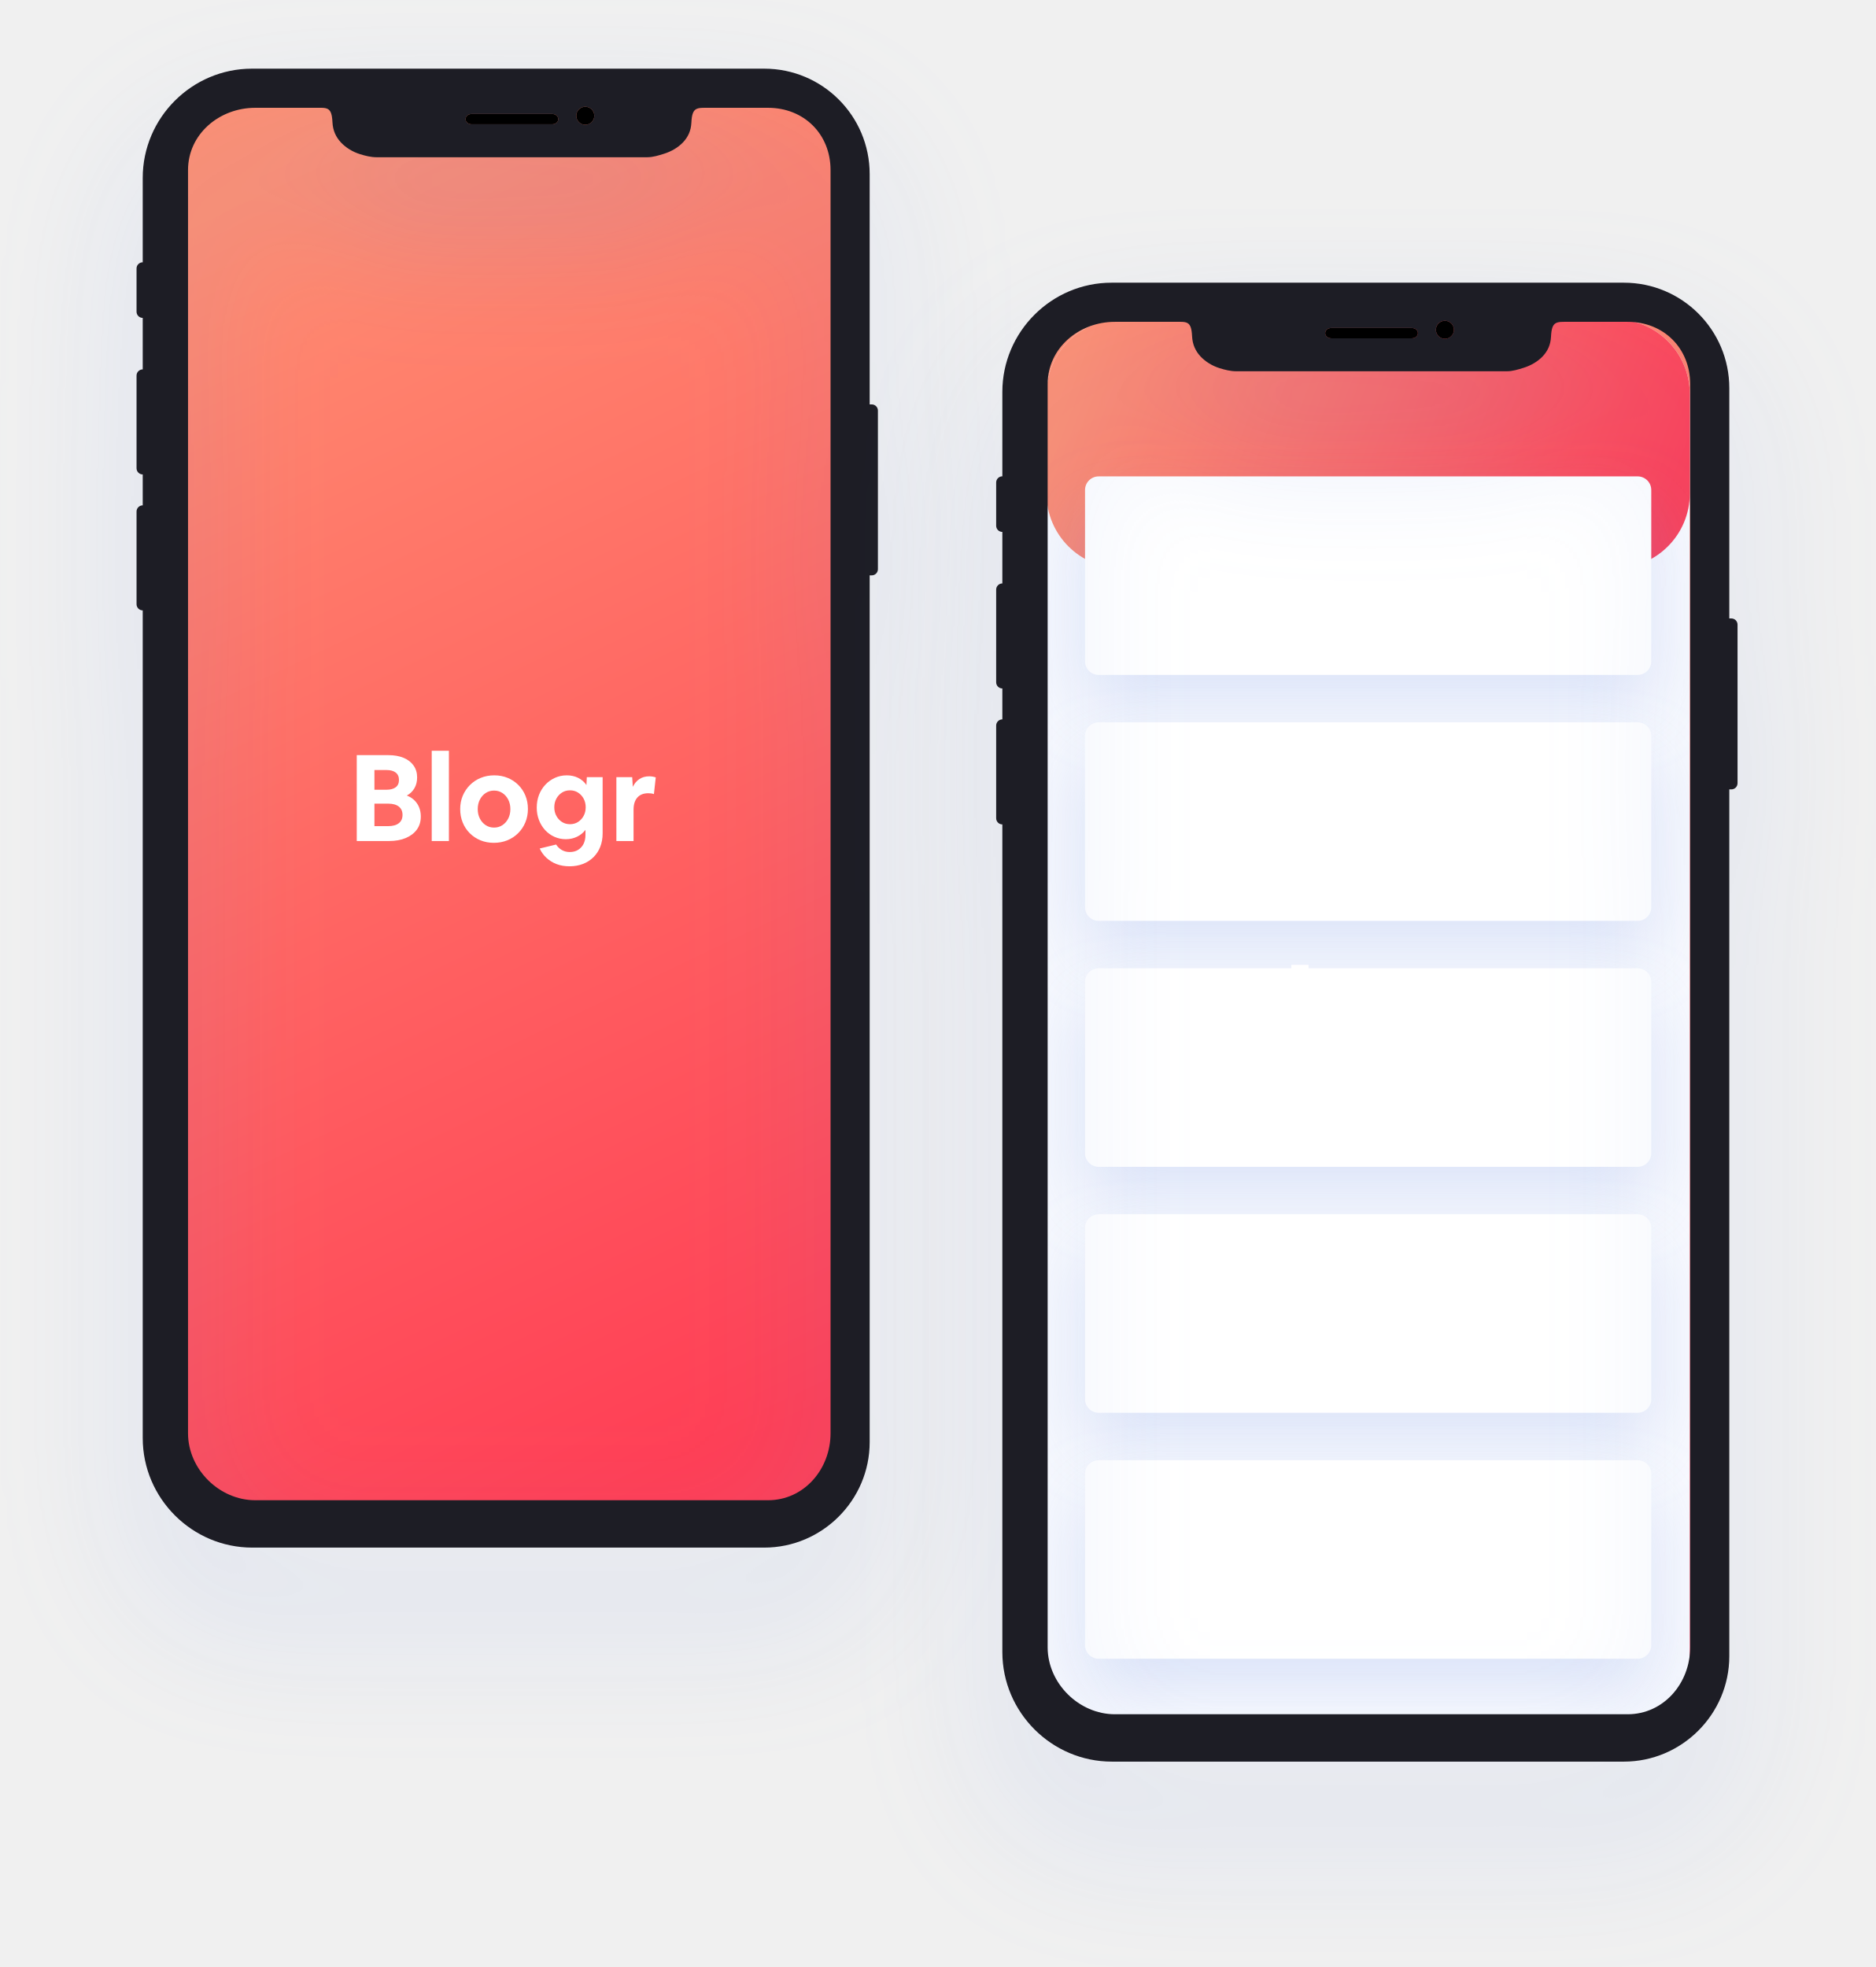
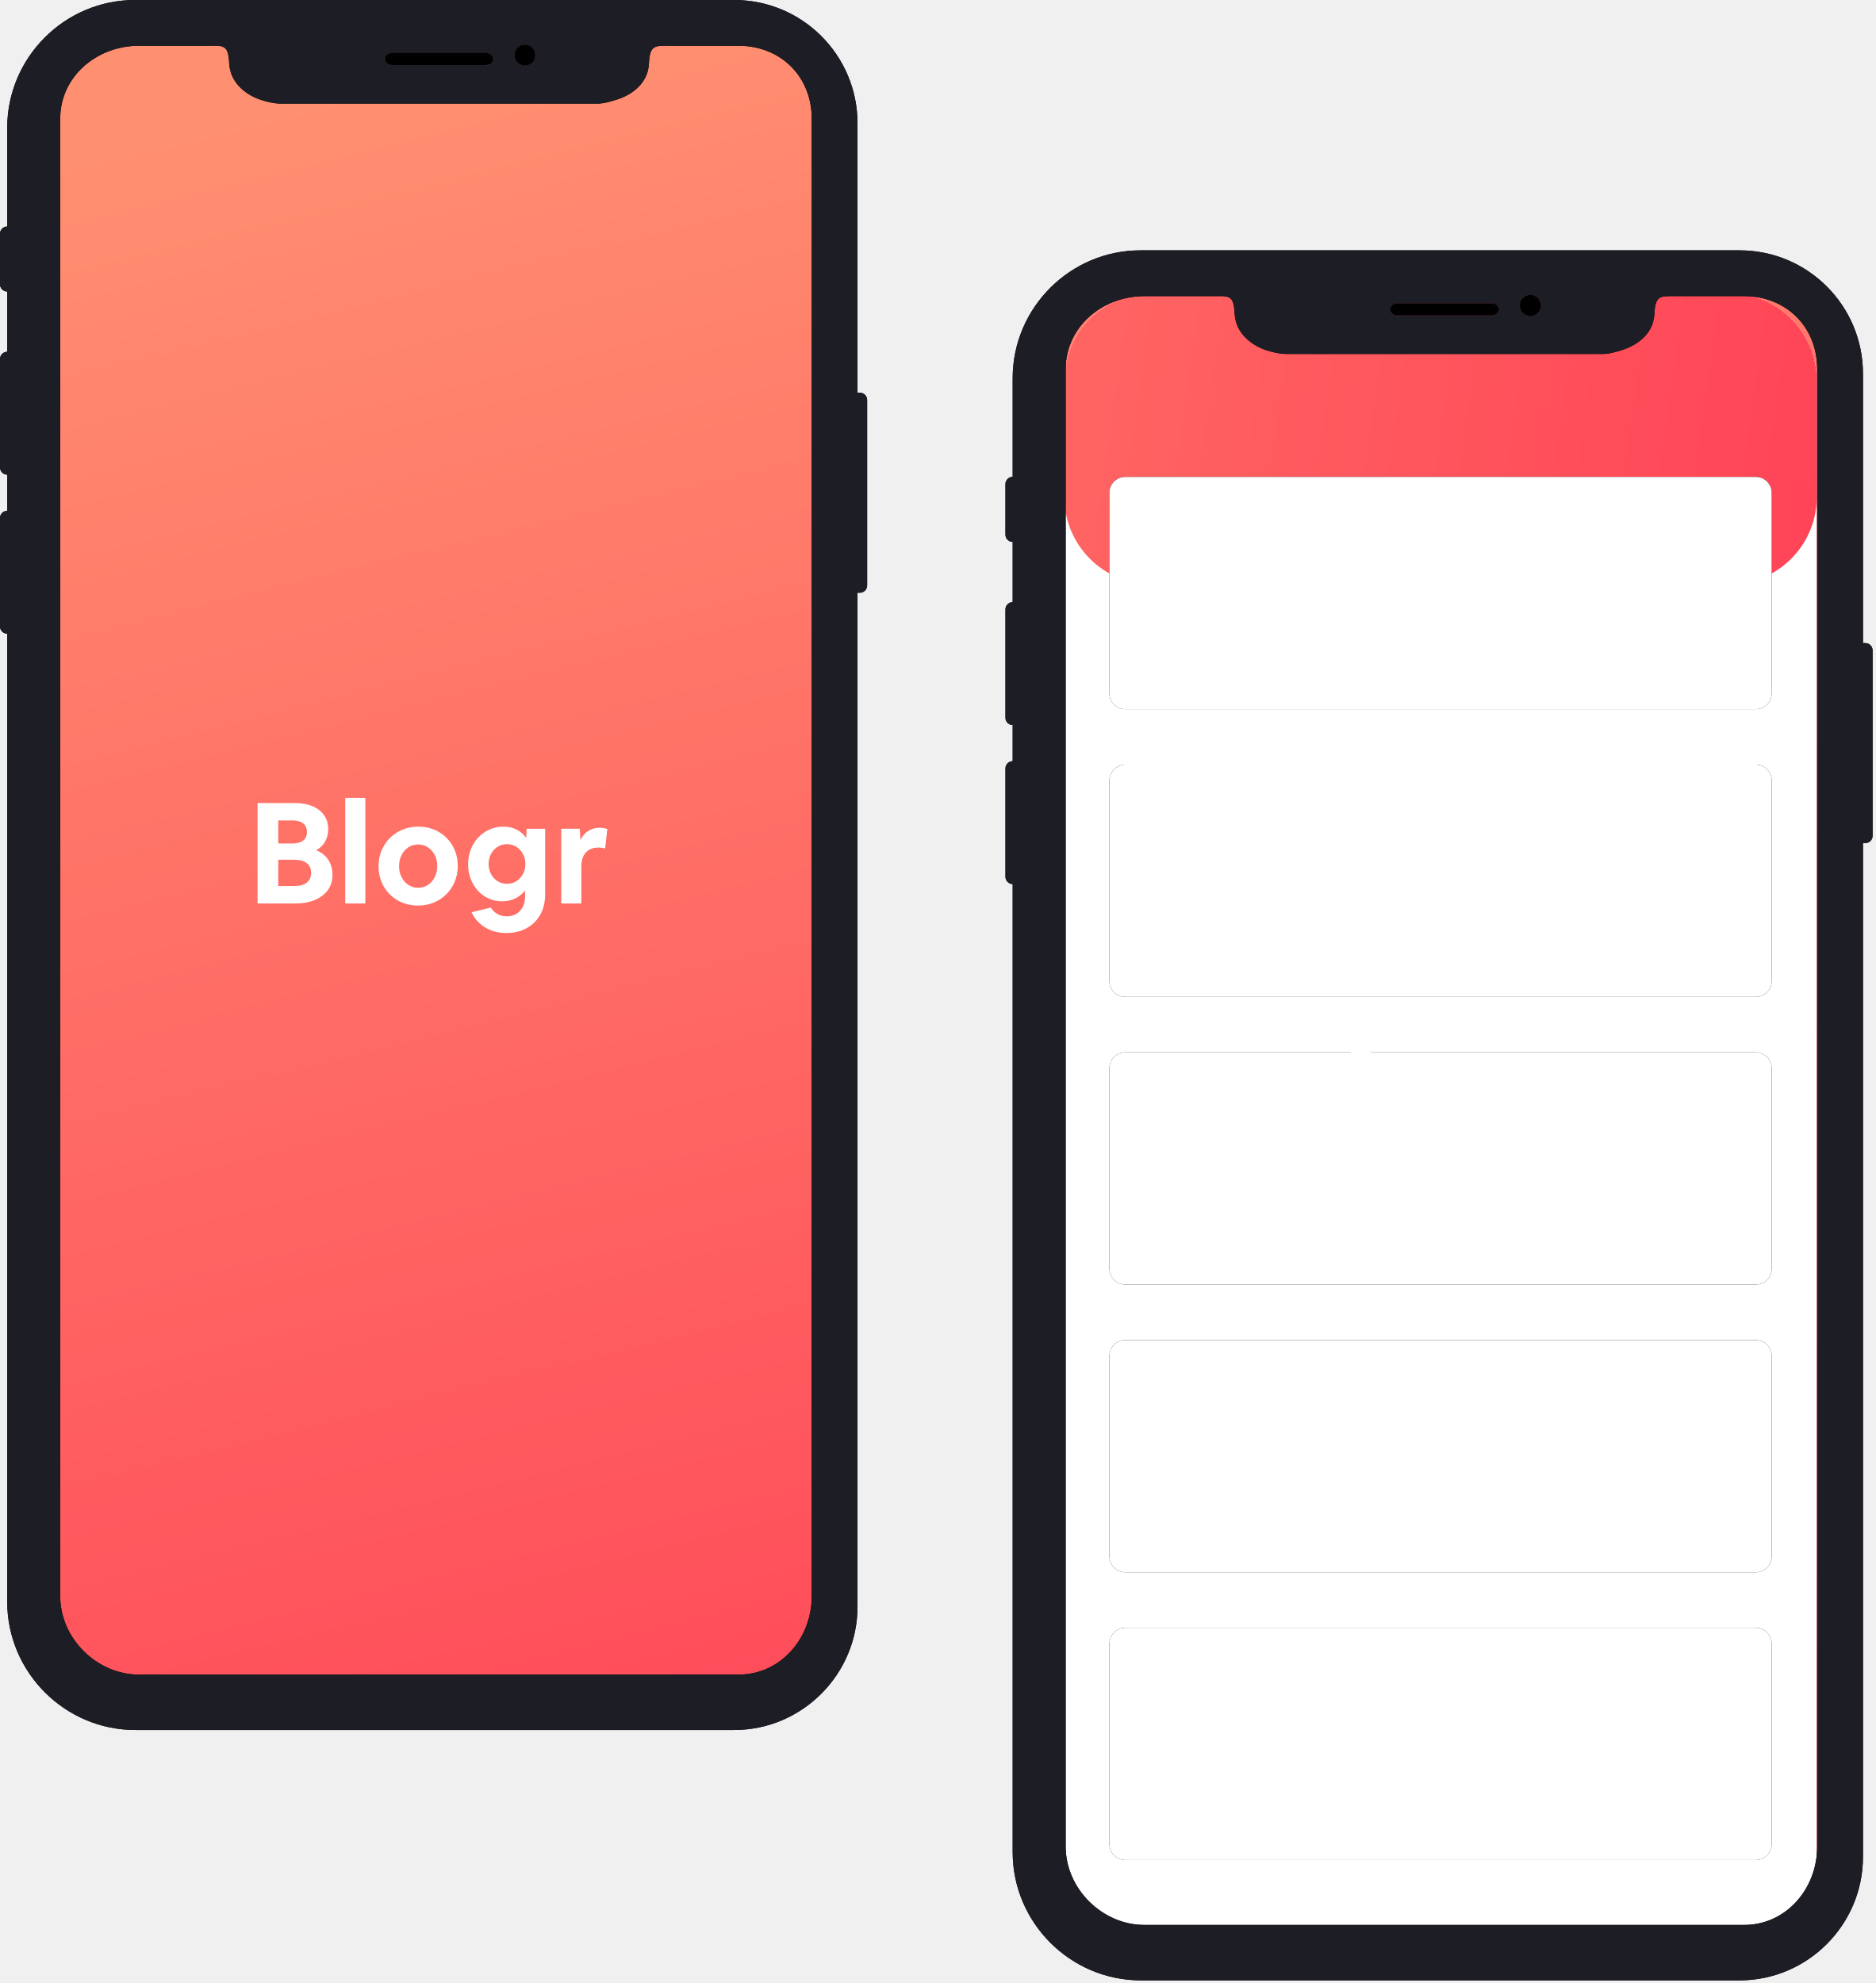
- <svg xmlns="http://www.w3.org/2000/svg" xmlns:xlink="http://www.w3.org/1999/xlink" width="552" height="579">
+ <svg xmlns="http://www.w3.org/2000/svg" width="472" height="499" viewBox="0 0 472 499" fill="none">
+   <path d="M189.813 4.788H29.813C17.663 4.788 7.813 14.638 7.813 26.788V405.788C7.813 417.938 17.663 427.788 29.813 427.788H189.813C201.963 427.788 211.813 417.938 211.813 405.788V26.788C211.813 14.638 201.963 4.788 189.813 4.788Z" fill="url(#paint0_linear_681_53)" />
+   <path d="M64.813 227.348V202.07H74.129C75.863 202.07 77.361 202.337 78.625 202.87C79.889 203.405 80.864 204.164 81.55 205.15C82.236 206.134 82.58 207.291 82.58 208.62C82.58 209.83 82.314 210.893 81.785 211.807C81.255 212.721 80.479 213.467 79.545 213.961C80.845 214.459 81.857 215.248 82.579 216.328C83.301 217.408 83.662 218.684 83.662 220.156C83.662 221.627 83.277 222.896 82.507 223.965C81.737 225.033 80.653 225.864 79.257 226.457C77.861 227.05 76.212 227.347 74.31 227.347L64.813 227.348ZM70.013 206.448V212.252H73.552C74.732 212.252 75.64 212.009 76.278 211.522C76.916 211.035 77.235 210.317 77.235 209.368C77.235 208.418 76.915 207.695 76.278 207.196C75.64 206.698 74.731 206.449 73.552 206.449H70.012L70.013 206.448ZM70.013 222.968H74.057C75.405 222.968 76.447 222.683 77.181 222.114C77.915 221.544 78.282 220.725 78.282 219.657C78.282 218.589 77.915 217.77 77.181 217.201C76.446 216.631 75.405 216.346 74.057 216.346H70.013V222.968ZM86.876 227.348V200.788H91.932V227.348H86.876ZM105.148 227.881C103.728 227.881 102.416 227.632 101.212 227.134C100.037 226.655 98.969 225.947 98.07 225.051C97.173 224.151 96.467 223.079 95.994 221.9C95.5 220.69 95.254 219.372 95.254 217.948C95.254 216.524 95.506 215.213 96.012 214.014C96.504 212.836 97.221 211.766 98.124 210.864C99.032 209.958 100.113 209.244 101.302 208.763C102.518 208.264 103.848 208.015 105.292 208.015C106.712 208.015 108.025 208.265 109.228 208.763C110.403 209.242 111.471 209.95 112.37 210.846C113.264 211.741 113.97 212.807 114.446 213.979C114.94 215.177 115.186 216.489 115.186 217.913C115.186 219.337 114.934 220.654 114.428 221.864C113.94 223.049 113.222 224.126 112.316 225.033C111.408 225.938 110.327 226.652 109.138 227.133C107.922 227.632 106.592 227.881 105.148 227.881ZM105.22 223.395C106.135 223.395 106.953 223.158 107.676 222.683C108.398 222.209 108.969 221.562 109.391 220.743C109.812 219.924 110.023 218.993 110.023 217.948C110.023 216.904 109.812 215.972 109.391 215.153C108.969 214.335 108.398 213.688 107.676 213.213C106.953 212.738 106.135 212.501 105.22 212.501C104.305 212.501 103.487 212.738 102.765 213.213C102.042 213.688 101.471 214.335 101.049 215.153C100.629 215.973 100.417 216.903 100.417 217.948C100.417 218.993 100.628 219.924 101.049 220.743C101.471 221.562 102.042 222.209 102.765 222.683C103.487 223.158 104.305 223.395 105.22 223.395ZM126.344 226.813C125.181 226.821 124.029 226.579 122.968 226.101C121.934 225.636 121.006 224.963 120.242 224.125C119.459 223.263 118.847 222.26 118.436 221.17C118.003 220.043 117.786 218.826 117.786 217.521C117.786 216.168 118.009 214.916 118.454 213.765C118.877 212.649 119.515 211.627 120.332 210.757C121.13 209.908 122.087 209.225 123.149 208.745C124.219 208.259 125.381 208.015 126.633 208.015C127.861 208.015 128.968 208.259 129.955 208.745C130.941 209.23 131.786 209.959 132.411 210.863L132.519 208.549H137.177V225.104C137.177 226.552 136.943 227.869 136.473 229.056C136.028 230.206 135.345 231.25 134.469 232.118C133.587 232.982 132.536 233.655 131.382 234.094C130.19 234.557 128.872 234.788 127.428 234.788C126.008 234.788 124.731 234.568 123.6 234.129C122.505 233.713 121.5 233.09 120.639 232.296C119.803 231.522 119.128 230.59 118.653 229.554L123.492 228.38C123.908 229.052 124.485 229.608 125.171 230C125.857 230.391 126.633 230.587 127.5 230.587C128.439 230.587 129.251 230.379 129.937 229.964C130.626 229.545 131.183 228.94 131.544 228.219C131.929 227.472 132.122 226.599 132.122 225.603V224.072C131.468 224.929 130.62 225.618 129.648 226.083C128.649 226.57 127.548 226.813 126.344 226.813ZM127.572 222.398C128.462 222.398 129.252 222.178 129.937 221.74C130.627 221.296 131.193 220.684 131.58 219.96C131.99 219.212 132.194 218.364 132.194 217.414C132.194 216.464 131.99 215.616 131.58 214.869C131.193 214.145 130.627 213.533 129.937 213.089C129.251 212.649 128.463 212.429 127.572 212.429C126.682 212.429 125.893 212.649 125.207 213.089C124.517 213.533 123.951 214.145 123.564 214.869C123.154 215.616 122.95 216.465 122.95 217.414C122.95 218.364 123.155 219.212 123.564 219.96C123.974 220.707 124.521 221.3 125.207 221.74C125.893 222.179 126.681 222.398 127.572 222.398ZM141.222 227.348V208.548H145.88L146.06 211.396C146.542 210.4 147.192 209.634 148.01 209.1C148.829 208.566 149.792 208.299 150.9 208.299C151.236 208.299 151.573 208.329 151.91 208.388C152.247 208.448 152.548 208.525 152.813 208.619L152.271 213.533C152.008 213.438 151.736 213.373 151.459 213.337C151.177 213.301 150.894 213.283 150.61 213.283C149.214 213.283 148.143 213.705 147.397 214.547C146.65 215.39 146.277 216.582 146.277 218.125V227.346H141.222V227.348Z" fill="white" />
+   <path d="M204.255 401.682C204.255 412.269 196.44 421.39 185.857 421.39H34.939C24.355 421.39 15.153 412.269 15.153 401.682V29.847C15.153 19.26 24.355 11.52 34.939 11.52H52.386C56.075 11.52 57.437 11.098 57.661 15.775C57.777 18.205 58.668 20.093 60.096 21.656C61.522 23.19 63.486 24.45 65.742 25.157C67.273 25.637 68.978 26.071 70.603 26.071H150.354C151.98 26.071 153.684 25.537 155.215 25.058C157.473 24.351 159.435 23.171 160.862 21.666C162.29 20.131 163.181 18.322 163.296 15.893C163.519 11.217 164.883 11.52 168.572 11.52H185.857C196.44 11.52 204.255 19.26 204.255 29.847V401.682ZM98.66 13.338H122.297C123.301 13.338 124.116 13.96 124.116 14.853C124.116 15.746 123.301 16.369 122.297 16.369H98.66C97.655 16.369 96.842 15.746 96.842 14.853C96.842 13.96 97.655 13.338 98.66 13.338ZM134.723 13.86C134.723 14.564 134.443 15.238 133.946 15.736C133.448 16.233 132.774 16.513 132.07 16.513C131.366 16.513 130.692 16.233 130.194 15.736C129.697 15.238 129.417 14.564 129.417 13.86C129.417 13.156 129.697 12.482 130.194 11.984C130.692 11.486 131.366 11.207 132.07 11.207C132.774 11.207 133.448 11.486 133.946 11.984C134.443 12.482 134.723 13.156 134.723 13.86ZM215.771 98.828V31.042C215.771 13.898 201.878 0 184.739 0H33.961C16.284 0 1.819 14.47 1.819 32.155V56.994C1.337 56.994 0.874 57.185 0.533 57.526C0.192 57.867 0 58.33 0 58.812V71.545C-7.28346e-08 72.028 0.192 72.49 0.533 72.832C0.874 73.173 1.336 73.365 1.819 73.365V88.522C1.336 88.522 0.874 88.714 0.533 89.055C0.192 89.397 -7.28346e-08 89.859 0 90.342V117.626C0.001 118.108 0.192 118.57 0.533 118.911C0.874 119.252 1.337 119.444 1.819 119.444V128.539C1.337 128.539 0.874 128.731 0.533 129.072C0.192 129.413 0.001 129.875 0 130.357V157.642C-7.28346e-08 158.125 0.192 158.587 0.533 158.929C0.874 159.27 1.336 159.462 1.819 159.462V403.078C1.819 420.818 16.328 435.335 34.062 435.335H184.739C201.806 435.335 215.771 421.365 215.771 404.292V149.152H216.376C216.615 149.152 216.852 149.105 217.072 149.014C217.293 148.922 217.494 148.788 217.663 148.62C217.832 148.451 217.966 148.25 218.057 148.029C218.149 147.809 218.196 147.572 218.196 147.333V100.648C218.196 99.643 217.382 98.828 216.376 98.828H215.771Z" fill="black" />
+   <path d="M204.255 401.682C204.255 412.269 196.44 421.39 185.857 421.39H34.939C24.355 421.39 15.153 412.269 15.153 401.682V29.847C15.153 19.26 24.355 11.52 34.939 11.52H52.386C56.075 11.52 57.437 11.098 57.661 15.775C57.777 18.205 58.668 20.093 60.096 21.656C61.522 23.19 63.486 24.45 65.742 25.157C67.273 25.637 68.978 26.071 70.603 26.071H150.354C151.98 26.071 153.684 25.537 155.215 25.058C157.473 24.351 159.435 23.171 160.862 21.666C162.29 20.131 163.181 18.322 163.296 15.893C163.519 11.217 164.883 11.52 168.572 11.52H185.857C196.44 11.52 204.255 19.26 204.255 29.847V401.682ZM98.66 13.338H122.297C123.301 13.338 124.116 13.96 124.116 14.853C124.116 15.746 123.301 16.369 122.297 16.369H98.66C97.655 16.369 96.842 15.746 96.842 14.853C96.842 13.96 97.655 13.338 98.66 13.338ZM134.723 13.86C134.723 14.564 134.443 15.238 133.946 15.736C133.448 16.233 132.774 16.513 132.07 16.513C131.366 16.513 130.692 16.233 130.194 15.736C129.697 15.238 129.417 14.564 129.417 13.86C129.417 13.156 129.697 12.482 130.194 11.984C130.692 11.486 131.366 11.207 132.07 11.207C132.774 11.207 133.448 11.486 133.946 11.984C134.443 12.482 134.723 13.156 134.723 13.86ZM215.771 98.828V31.042C215.771 13.898 201.878 0 184.739 0H33.961C16.284 0 1.819 14.47 1.819 32.155V56.994C1.337 56.994 0.874 57.185 0.533 57.526C0.192 57.867 0 58.33 0 58.812V71.545C-7.28346e-08 72.028 0.192 72.49 0.533 72.832C0.874 73.173 1.336 73.365 1.819 73.365V88.522C1.336 88.522 0.874 88.714 0.533 89.055C0.192 89.397 -7.28346e-08 89.859 0 90.342V117.626C0.001 118.108 0.192 118.57 0.533 118.911C0.874 119.252 1.337 119.444 1.819 119.444V128.539C1.337 128.539 0.874 128.731 0.533 129.072C0.192 129.413 0.001 129.875 0 130.357V157.642C-7.28346e-08 158.125 0.192 158.587 0.533 158.929C0.874 159.27 1.336 159.462 1.819 159.462V403.078C1.819 420.818 16.328 435.335 34.062 435.335H184.739C201.806 435.335 215.771 421.365 215.771 404.292V149.152H216.376C216.615 149.152 216.852 149.105 217.072 149.014C217.293 148.922 217.494 148.788 217.663 148.62C217.832 148.451 217.966 148.25 218.057 148.029C218.149 147.809 218.196 147.572 218.196 147.333V100.648C218.196 99.643 217.382 98.828 216.376 98.828H215.771Z" fill="#1D1D25" />
+   <path fill-rule="evenodd" clip-rule="evenodd" d="M122.297 13.338H98.66C97.655 13.338 96.841 13.962 96.841 14.855C96.841 15.747 97.655 16.37 98.661 16.37H122.297C123.302 16.37 124.117 15.747 124.117 14.855C124.117 13.962 123.302 13.338 122.297 13.338ZM132.071 11.208C131.367 11.208 130.693 11.488 130.195 11.986C129.698 12.483 129.419 13.158 129.419 13.862C129.419 14.566 129.699 15.24 130.197 15.738C130.694 16.235 131.369 16.514 132.073 16.514C132.777 16.514 133.451 16.234 133.949 15.736C134.446 15.239 134.725 14.564 134.725 13.86C134.725 13.156 134.445 12.482 133.947 11.984C133.45 11.487 132.775 11.208 132.071 11.208Z" fill="black" />
+   <path d="M442.813 67.788H282.813C270.663 67.788 260.813 77.638 260.813 89.788V468.788C260.813 480.938 270.663 490.788 282.813 490.788H442.813C454.963 490.788 464.813 480.938 464.813 468.788V89.788C464.813 77.638 454.963 67.788 442.813 67.788Z" fill="url(#paint1_linear_681_53)" />
+   <path d="M435.148 73.788H289.813C277.663 73.788 267.813 83.638 267.813 95.788V466.109C267.813 478.259 277.663 488.109 289.813 488.109H435.148C447.298 488.109 457.148 478.259 457.148 466.109V95.788C457.148 83.638 447.298 73.788 435.148 73.788Z" fill="white" />
+   <path d="M435.148 73.788H289.813C277.663 73.788 267.813 83.638 267.813 95.788V125.057C267.813 137.207 277.663 147.057 289.813 147.057H435.148C447.298 147.057 457.148 137.207 457.148 125.057V95.788C457.148 83.638 447.298 73.788 435.148 73.788Z" fill="url(#paint2_linear_681_53)" />
+   <path d="M441.805 120.018H283.156C280.947 120.018 279.156 121.809 279.156 124.018V174.459C279.156 176.668 280.947 178.459 283.156 178.459H441.805C444.014 178.459 445.805 176.668 445.805 174.459V124.018C445.805 121.809 444.014 120.018 441.805 120.018Z" fill="black" />
+   <path d="M441.805 120.018H283.156C280.947 120.018 279.156 121.809 279.156 124.018V174.459C279.156 176.668 280.947 178.459 283.156 178.459H441.805C444.014 178.459 445.805 176.668 445.805 174.459V124.018C445.805 121.809 444.014 120.018 441.805 120.018Z" fill="white" />
+   <path d="M441.805 192.415H283.156C280.947 192.415 279.156 194.206 279.156 196.415V246.856C279.156 249.065 280.947 250.856 283.156 250.856H441.805C444.014 250.856 445.805 249.065 445.805 246.856V196.415C445.805 194.206 444.014 192.415 441.805 192.415Z" fill="black" />
+   <path d="M441.805 192.415H283.156C280.947 192.415 279.156 194.206 279.156 196.415V246.856C279.156 249.065 280.947 250.856 283.156 250.856H441.805C444.014 250.856 445.805 249.065 445.805 246.856V196.415C445.805 194.206 444.014 192.415 441.805 192.415Z" fill="white" />
+   <path d="M441.805 264.812H283.156C280.947 264.812 279.156 266.603 279.156 268.812V319.253C279.156 321.462 280.947 323.253 283.156 323.253H441.805C444.014 323.253 445.805 321.462 445.805 319.253V268.812C445.805 266.603 444.014 264.812 441.805 264.812Z" fill="black" />
+   <path d="M441.805 264.812H283.156C280.947 264.812 279.156 266.603 279.156 268.812V319.253C279.156 321.462 280.947 323.253 283.156 323.253H441.805C444.014 323.253 445.805 321.462 445.805 319.253V268.812C445.805 266.603 444.014 264.812 441.805 264.812Z" fill="white" />
+   <path d="M441.805 337.21H283.156C280.947 337.21 279.156 339.001 279.156 341.21V391.651C279.156 393.86 280.947 395.651 283.156 395.651H441.805C444.014 395.651 445.805 393.86 445.805 391.651V341.21C445.805 339.001 444.014 337.21 441.805 337.21Z" fill="black" />
+   <path d="M441.805 337.21H283.156C280.947 337.21 279.156 339.001 279.156 341.21V391.651C279.156 393.86 280.947 395.651 283.156 395.651H441.805C444.014 395.651 445.805 393.86 445.805 391.651V341.21C445.805 339.001 444.014 337.21 441.805 337.21Z" fill="white" />
+   <path d="M441.805 409.607H283.156C280.947 409.607 279.156 411.398 279.156 413.607V464.048C279.156 466.257 280.947 468.048 283.156 468.048H441.805C444.014 468.048 445.805 466.257 445.805 464.048V413.607C445.805 411.398 444.014 409.607 441.805 409.607Z" fill="black" />
+   <path d="M441.805 409.607H283.156C280.947 409.607 279.156 411.398 279.156 413.607V464.048C279.156 466.257 280.947 468.048 283.156 468.048H441.805C444.014 468.048 445.805 466.257 445.805 464.048V413.607C445.805 411.398 444.014 409.607 441.805 409.607Z" fill="white" />
+   <path d="M317.813 290.348V265.07H327.129C328.863 265.07 330.361 265.337 331.625 265.87C332.889 266.405 333.864 267.164 334.55 268.15C335.236 269.134 335.58 270.291 335.58 271.62C335.58 272.83 335.314 273.893 334.785 274.807C334.255 275.721 333.479 276.467 332.545 276.961C333.845 277.459 334.857 278.248 335.579 279.328C336.301 280.408 336.662 281.684 336.662 283.156C336.662 284.627 336.277 285.896 335.507 286.965C334.737 288.033 333.653 288.864 332.257 289.457C330.861 290.05 329.212 290.347 327.31 290.347L317.813 290.348ZM323.013 269.448V275.252H326.552C327.732 275.252 328.64 275.009 329.278 274.522C329.916 274.035 330.235 273.317 330.235 272.368C330.235 271.418 329.915 270.695 329.278 270.196C328.64 269.698 327.731 269.449 326.552 269.449H323.012L323.013 269.448ZM323.013 285.968H327.057C328.405 285.968 329.447 285.683 330.181 285.114C330.915 284.544 331.282 283.725 331.282 282.657C331.282 281.589 330.915 280.77 330.181 280.201C329.446 279.631 328.405 279.346 327.057 279.346H323.013V285.968ZM339.876 290.348V263.788H344.932V290.348H339.876ZM358.148 290.881C356.728 290.881 355.416 290.632 354.212 290.134C353.037 289.655 351.969 288.947 351.07 288.051C350.173 287.151 349.467 286.079 348.994 284.9C348.5 283.69 348.254 282.372 348.254 280.948C348.254 279.524 348.506 278.213 349.012 277.014C349.504 275.836 350.221 274.766 351.124 273.864C352.032 272.958 353.113 272.244 354.302 271.763C355.518 271.264 356.848 271.015 358.292 271.015C359.712 271.015 361.025 271.265 362.228 271.763C363.403 272.242 364.471 272.95 365.37 273.846C366.264 274.741 366.97 275.807 367.446 276.979C367.94 278.177 368.186 279.489 368.186 280.913C368.186 282.337 367.934 283.654 367.428 284.864C366.94 286.049 366.222 287.126 365.316 288.033C364.408 288.938 363.327 289.652 362.138 290.133C360.922 290.632 359.592 290.881 358.148 290.881ZM358.22 286.395C359.135 286.395 359.953 286.158 360.676 285.683C361.398 285.209 361.969 284.562 362.391 283.743C362.812 282.924 363.023 281.993 363.023 280.948C363.023 279.904 362.812 278.972 362.391 278.153C361.969 277.335 361.398 276.688 360.676 276.213C359.953 275.738 359.135 275.501 358.22 275.501C357.305 275.501 356.487 275.738 355.765 276.213C355.042 276.688 354.471 277.335 354.049 278.153C353.629 278.973 353.417 279.903 353.417 280.948C353.417 281.993 353.628 282.924 354.049 283.743C354.471 284.562 355.042 285.209 355.765 285.683C356.487 286.158 357.305 286.395 358.22 286.395ZM379.344 289.813C378.181 289.821 377.029 289.579 375.968 289.101C374.934 288.636 374.006 287.963 373.242 287.125C372.459 286.263 371.847 285.26 371.436 284.17C371.003 283.043 370.786 281.826 370.786 280.521C370.786 279.168 371.009 277.916 371.454 276.765C371.877 275.649 372.515 274.627 373.332 273.757C374.13 272.908 375.087 272.225 376.149 271.745C377.219 271.259 378.381 271.015 379.633 271.015C380.861 271.015 381.968 271.259 382.955 271.745C383.941 272.23 384.786 272.959 385.411 273.863L385.519 271.549H390.177V288.104C390.177 289.552 389.943 290.869 389.473 292.056C389.028 293.206 388.345 294.25 387.469 295.118C386.587 295.982 385.536 296.655 384.382 297.094C383.19 297.557 381.872 297.788 380.428 297.788C379.008 297.788 377.731 297.568 376.6 297.129C375.505 296.713 374.5 296.09 373.639 295.296C372.803 294.522 372.128 293.59 371.653 292.554L376.492 291.38C376.908 292.052 377.485 292.608 378.171 293C378.857 293.391 379.633 293.587 380.5 293.587C381.439 293.587 382.251 293.379 382.937 292.964C383.626 292.545 384.183 291.94 384.544 291.219C384.929 290.472 385.122 289.599 385.122 288.603V287.072C384.469 287.929 383.621 288.618 382.648 289.083C381.649 289.57 380.548 289.813 379.344 289.813ZM380.572 285.398C381.462 285.398 382.252 285.178 382.937 284.74C383.627 284.296 384.193 283.684 384.58 282.96C384.99 282.212 385.194 281.364 385.194 280.414C385.194 279.464 384.99 278.616 384.58 277.869C384.193 277.145 383.627 276.533 382.937 276.089C382.251 275.649 381.463 275.429 380.572 275.429C379.682 275.429 378.893 275.649 378.207 276.089C377.517 276.533 376.951 277.145 376.564 277.869C376.154 278.616 375.95 279.465 375.95 280.414C375.95 281.364 376.155 282.212 376.564 282.96C376.974 283.707 377.521 284.3 378.207 284.74C378.893 285.179 379.681 285.398 380.572 285.398ZM394.222 290.348V271.548H398.88L399.06 274.396C399.542 273.4 400.192 272.634 401.01 272.1C401.829 271.566 402.792 271.299 403.9 271.299C404.236 271.299 404.573 271.329 404.91 271.388C405.247 271.448 405.548 271.525 405.813 271.619L405.271 276.533C405.008 276.438 404.736 276.373 404.459 276.337C404.177 276.301 403.894 276.283 403.61 276.283C402.214 276.283 401.143 276.705 400.397 277.547C399.65 278.39 399.277 279.582 399.277 281.125V290.346H394.222V290.348Z" fill="white" />
+   <path d="M457.255 464.682C457.255 475.269 449.44 484.39 438.857 484.39H287.939C277.355 484.39 268.153 475.269 268.153 464.682V92.847C268.153 82.26 277.355 74.52 287.939 74.52H305.386C309.075 74.52 310.437 74.098 310.661 78.775C310.777 81.205 311.668 83.093 313.096 84.656C314.522 86.19 316.486 87.45 318.742 88.157C320.273 88.637 321.978 89.071 323.603 89.071H403.354C404.98 89.071 406.684 88.537 408.215 88.058C410.473 87.351 412.435 86.171 413.862 84.666C415.29 83.131 416.181 81.322 416.296 78.893C416.519 74.217 417.883 74.52 421.572 74.52H438.857C449.44 74.52 457.255 82.26 457.255 92.847V464.682ZM351.66 76.338H375.297C376.301 76.338 377.116 76.96 377.116 77.853C377.116 78.746 376.301 79.369 375.297 79.369H351.66C350.655 79.369 349.842 78.746 349.842 77.853C349.842 76.96 350.655 76.338 351.66 76.338ZM387.723 76.86C387.723 77.564 387.444 78.238 386.946 78.736C386.448 79.234 385.774 79.513 385.07 79.513C384.366 79.513 383.692 79.234 383.194 78.736C382.697 78.238 382.417 77.564 382.417 76.86C382.417 76.156 382.697 75.482 383.194 74.984C383.692 74.487 384.366 74.207 385.07 74.207C385.774 74.207 386.448 74.487 386.946 74.984C387.444 75.482 387.723 76.156 387.723 76.86ZM468.771 161.828V94.042C468.771 76.898 454.878 63 437.739 63H286.961C269.284 63 254.819 77.47 254.819 95.155V119.994C254.337 119.994 253.874 120.186 253.533 120.526C253.192 120.867 253 121.33 253 121.812V134.545C253 135.028 253.192 135.49 253.533 135.832C253.874 136.173 254.336 136.365 254.819 136.365V151.522C254.336 151.522 253.874 151.714 253.533 152.055C253.192 152.397 253 152.859 253 153.342V180.626C253.001 181.108 253.192 181.57 253.533 181.911C253.874 182.252 254.337 182.444 254.819 182.444V191.539C254.337 191.539 253.874 191.731 253.533 192.072C253.192 192.413 253.001 192.875 253 193.357V220.642C253 221.125 253.192 221.587 253.533 221.929C253.874 222.27 254.336 222.462 254.819 222.462V466.078C254.819 483.818 269.328 498.335 287.062 498.335H437.739C454.806 498.335 468.771 484.365 468.771 467.292V212.152H469.376C469.615 212.152 469.852 212.105 470.072 212.014C470.293 211.922 470.494 211.788 470.663 211.62C470.832 211.451 470.966 211.25 471.057 211.029C471.149 210.809 471.196 210.572 471.196 210.333V163.648C471.196 162.643 470.382 161.828 469.376 161.828H468.771Z" fill="black" />
+   <path d="M457.255 464.682C457.255 475.269 449.44 484.39 438.857 484.39H287.939C277.355 484.39 268.153 475.269 268.153 464.682V92.847C268.153 82.26 277.355 74.52 287.939 74.52H305.386C309.075 74.52 310.437 74.098 310.661 78.775C310.777 81.205 311.668 83.093 313.096 84.656C314.522 86.19 316.486 87.45 318.742 88.157C320.273 88.637 321.978 89.071 323.603 89.071H403.354C404.98 89.071 406.684 88.537 408.215 88.058C410.473 87.351 412.435 86.171 413.862 84.666C415.29 83.131 416.181 81.322 416.296 78.893C416.519 74.217 417.883 74.52 421.572 74.52H438.857C449.44 74.52 457.255 82.26 457.255 92.847V464.682ZM351.66 76.338H375.297C376.301 76.338 377.116 76.96 377.116 77.853C377.116 78.746 376.301 79.369 375.297 79.369H351.66C350.655 79.369 349.842 78.746 349.842 77.853C349.842 76.96 350.655 76.338 351.66 76.338ZM387.723 76.86C387.723 77.564 387.444 78.238 386.946 78.736C386.448 79.234 385.774 79.513 385.07 79.513C384.366 79.513 383.692 79.234 383.194 78.736C382.697 78.238 382.417 77.564 382.417 76.86C382.417 76.156 382.697 75.482 383.194 74.984C383.692 74.487 384.366 74.207 385.07 74.207C385.774 74.207 386.448 74.487 386.946 74.984C387.444 75.482 387.723 76.156 387.723 76.86ZM468.771 161.828V94.042C468.771 76.898 454.878 63 437.739 63H286.961C269.284 63 254.819 77.47 254.819 95.155V119.994C254.337 119.994 253.874 120.186 253.533 120.526C253.192 120.867 253 121.33 253 121.812V134.545C253 135.028 253.192 135.49 253.533 135.832C253.874 136.173 254.336 136.365 254.819 136.365V151.522C254.336 151.522 253.874 151.714 253.533 152.055C253.192 152.397 253 152.859 253 153.342V180.626C253.001 181.108 253.192 181.57 253.533 181.911C253.874 182.252 254.337 182.444 254.819 182.444V191.539C254.337 191.539 253.874 191.731 253.533 192.072C253.192 192.413 253.001 192.875 253 193.357V220.642C253 221.125 253.192 221.587 253.533 221.929C253.874 222.27 254.336 222.462 254.819 222.462V466.078C254.819 483.818 269.328 498.335 287.062 498.335H437.739C454.806 498.335 468.771 484.365 468.771 467.292V212.152H469.376C469.615 212.152 469.852 212.105 470.072 212.014C470.293 211.922 470.494 211.788 470.663 211.62C470.832 211.451 470.966 211.25 471.057 211.029C471.149 210.809 471.196 210.572 471.196 210.333V163.648C471.196 162.643 470.382 161.828 469.376 161.828H468.771Z" fill="#1D1D25" />
+   <path fill-rule="evenodd" clip-rule="evenodd" d="M375.297 76.338H351.66C350.655 76.338 349.841 76.962 349.841 77.855C349.841 78.747 350.655 79.37 351.661 79.37H375.297C376.302 79.37 377.117 78.747 377.117 77.855C377.117 76.962 376.302 76.338 375.297 76.338ZM385.071 74.208C384.367 74.208 383.693 74.488 383.195 74.986C382.698 75.484 382.419 76.158 382.419 76.862C382.419 77.566 382.699 78.24 383.197 78.738C383.694 79.235 384.369 79.514 385.073 79.514C385.777 79.514 386.451 79.234 386.949 78.736C387.446 78.239 387.725 77.564 387.725 76.86C387.725 76.156 387.445 75.482 386.947 74.984C386.45 74.487 385.775 74.208 385.071 74.208Z" fill="black" />
  <defs>
-     <filter x="-32.1%" y="-11.5%" width="164.2%" height="132.2%" filterUnits="objectBoundingBox" id="b">
-       <feOffset dy="20" in="SourceAlpha" result="shadowOffsetOuter1" />
-       <feGaussianBlur stdDeviation="20" in="shadowOffsetOuter1" result="shadowBlurOuter1" />
-       <feColorMatrix values="0 0 0 0 0.422 0 0 0 0 0.554 0 0 0 0 0.894 0 0 0 0.243 0" in="shadowBlurOuter1" />
-     </filter>
-     <filter x="-21%" y="-42.8%" width="142%" height="219.8%" filterUnits="objectBoundingBox" id="e">
-       <feOffset dy="10" in="SourceAlpha" result="shadowOffsetOuter1" />
-       <feGaussianBlur stdDeviation="10" in="shadowOffsetOuter1" result="shadowBlurOuter1" />
-       <feColorMatrix values="0 0 0 0 0.422 0 0 0 0 0.554 0 0 0 0 0.894 0 0 0 0.243 0" in="shadowBlurOuter1" />
-     </filter>
-     <filter x="-21%" y="-42.8%" width="142%" height="219.8%" filterUnits="objectBoundingBox" id="g">
-       <feOffset dy="10" in="SourceAlpha" result="shadowOffsetOuter1" />
-       <feGaussianBlur stdDeviation="10" in="shadowOffsetOuter1" result="shadowBlurOuter1" />
-       <feColorMatrix values="0 0 0 0 0.422 0 0 0 0 0.554 0 0 0 0 0.894 0 0 0 0.243 0" in="shadowBlurOuter1" />
-     </filter>
-     <filter x="-21%" y="-42.8%" width="142%" height="219.8%" filterUnits="objectBoundingBox" id="i">
-       <feOffset dy="10" in="SourceAlpha" result="shadowOffsetOuter1" />
-       <feGaussianBlur stdDeviation="10" in="shadowOffsetOuter1" result="shadowBlurOuter1" />
-       <feColorMatrix values="0 0 0 0 0.422 0 0 0 0 0.554 0 0 0 0 0.894 0 0 0 0.243 0" in="shadowBlurOuter1" />
-     </filter>
-     <filter x="-21%" y="-42.8%" width="142%" height="219.8%" filterUnits="objectBoundingBox" id="k">
-       <feOffset dy="10" in="SourceAlpha" result="shadowOffsetOuter1" />
-       <feGaussianBlur stdDeviation="10" in="shadowOffsetOuter1" result="shadowBlurOuter1" />
-       <feColorMatrix values="0 0 0 0 0.422 0 0 0 0 0.554 0 0 0 0 0.894 0 0 0 0.243 0" in="shadowBlurOuter1" />
-     </filter>
-     <filter x="-21%" y="-42.8%" width="142%" height="219.8%" filterUnits="objectBoundingBox" id="m">
-       <feOffset dy="10" in="SourceAlpha" result="shadowOffsetOuter1" />
-       <feGaussianBlur stdDeviation="10" in="shadowOffsetOuter1" result="shadowBlurOuter1" />
-       <feColorMatrix values="0 0 0 0 0.422 0 0 0 0 0.554 0 0 0 0 0.894 0 0 0 0.243 0" in="shadowBlurOuter1" />
-     </filter>
-     <filter x="-32.1%" y="-11.5%" width="164.2%" height="132.2%" filterUnits="objectBoundingBox" id="o">
-       <feOffset dy="20" in="SourceAlpha" result="shadowOffsetOuter1" />
-       <feGaussianBlur stdDeviation="20" in="shadowOffsetOuter1" result="shadowBlurOuter1" />
-       <feColorMatrix values="0 0 0 0 0.422 0 0 0 0 0.554 0 0 0 0 0.894 0 0 0 0.243 0" in="shadowBlurOuter1" />
-     </filter>
-     <rect id="f" x="0" y="0" width="166.649" height="58.441" rx="4" />
-     <rect id="h" x="0" y="72.397" width="166.649" height="58.441" rx="4" />
-     <rect id="j" x="0" y="144.794" width="166.649" height="58.441" rx="4" />
-     <rect id="l" x="0" y="217.192" width="166.649" height="58.441" rx="4" />
-     <rect id="n" x="0" y="289.589" width="166.649" height="58.441" rx="4" />
-     <linearGradient x1="38.371%" y1="0%" x2="61.629%" y2="100%" id="a">
-       <stop stop-color="#FF8F71" offset="0%" />
-       <stop stop-color="#FF3E55" offset="100%" />
+     <linearGradient id="paint0_linear_681_53" x1="180.803" y1="-5.22663e-06" x2="302.64" y2="495.323" gradientUnits="userSpaceOnUse">
+       <stop stop-color="#FF8F71" />
+       <stop offset="1" stop-color="#FF3E55" />
    </linearGradient>
-     <linearGradient x1="0%" y1="42.512%" x2="100%" y2="57.488%" id="d">
-       <stop stop-color="#FF8F71" offset="0%" />
-       <stop stop-color="#FF3E55" offset="100%" />
+     <linearGradient id="paint1_linear_681_53" x1="180.803" y1="-5.22663e-06" x2="302.64" y2="495.323" gradientUnits="userSpaceOnUse">
+       <stop stop-color="#FF8F71" />
+       <stop offset="1" stop-color="#FF3E55" />
    </linearGradient>
-     <path d="M204.442 401.894c0 10.587-7.815 19.708-18.398 19.708H35.126c-10.584 0-19.786-9.121-19.786-19.708V30.059c0-10.587 9.202-18.327 19.786-18.327h17.447c3.689 0 5.051-.422 5.275 4.255.116 2.43 1.007 4.318 2.435 5.881 1.426 1.534 3.39 2.794 5.646 3.501 1.531.48 3.236.914 4.861.914h79.751c1.626 0 3.33-.534 4.861-1.013 2.258-.707 4.22-1.887 5.647-3.392 1.428-1.535 2.319-3.344 2.434-5.773.223-4.676 1.587-4.373 5.276-4.373h17.285c10.583 0 18.398 7.74 18.398 18.327v371.835zM98.847 13.55h23.637c1.004 0 1.819.622 1.819 1.515 0 .893-.815 1.516-1.819 1.516H98.847c-1.005 0-1.818-.623-1.818-1.516s.813-1.515 1.818-1.515zm36.063.522a2.653 2.653 0 11-5.306 0 2.653 2.653 0 015.306 0zm81.048 84.968V31.254c0-17.144-13.893-31.042-31.032-31.042H34.148c-17.677 0-32.142 14.47-32.142 32.155v24.839a1.819 1.819 0 00-1.819 1.818v12.733a1.82 1.82 0 001.819 1.82v15.157a1.82 1.82 0 00-1.819 1.82v27.284a1.82 1.82 0 001.819 1.818v9.095a1.82 1.82 0 00-1.819 1.818v27.285a1.82 1.82 0 001.819 1.82V403.29c0 17.74 14.509 32.257 32.243 32.257h150.677c17.067 0 31.032-13.97 31.032-31.043v-255.14h.605a1.819 1.819 0 001.82-1.819v-46.685c0-1.005-.814-1.82-1.82-1.82h-.605z" id="c" />
-     <path d="M204.442 401.894c0 10.587-7.815 19.708-18.398 19.708H35.126c-10.584 0-19.786-9.121-19.786-19.708V30.059c0-10.587 9.202-18.327 19.786-18.327h17.447c3.689 0 5.051-.422 5.275 4.255.116 2.43 1.007 4.318 2.435 5.881 1.426 1.534 3.39 2.794 5.646 3.501 1.531.48 3.236.914 4.861.914h79.751c1.626 0 3.33-.534 4.861-1.013 2.258-.707 4.22-1.887 5.647-3.392 1.428-1.535 2.319-3.344 2.434-5.773.223-4.676 1.587-4.373 5.276-4.373h17.285c10.583 0 18.398 7.74 18.398 18.327v371.835zM98.847 13.55h23.637c1.004 0 1.819.622 1.819 1.515 0 .893-.815 1.516-1.819 1.516H98.847c-1.005 0-1.818-.623-1.818-1.516s.813-1.515 1.818-1.515zm36.063.522a2.653 2.653 0 11-5.306 0 2.653 2.653 0 015.306 0zm81.048 84.968V31.254c0-17.144-13.893-31.042-31.032-31.042H34.148c-17.677 0-32.142 14.47-32.142 32.155v24.839a1.819 1.819 0 00-1.819 1.818v12.733a1.82 1.82 0 001.819 1.82v15.157a1.82 1.82 0 00-1.819 1.82v27.284a1.82 1.82 0 001.819 1.818v9.095a1.82 1.82 0 00-1.819 1.818v27.285a1.82 1.82 0 001.819 1.82V403.29c0 17.74 14.509 32.257 32.243 32.257h150.677c17.067 0 31.032-13.97 31.032-31.043v-255.14h.605a1.819 1.819 0 001.82-1.819v-46.685c0-1.005-.814-1.82-1.82-1.82h-.605z" id="p" />
+     <linearGradient id="paint2_linear_681_53" x1="4.58224e-07" y1="211.852" x2="472.294" y2="278.731" gradientUnits="userSpaceOnUse">
+       <stop stop-color="#FF8F71" />
+       <stop offset="1" stop-color="#FF3E55" />
+     </linearGradient>
  </defs>
-   <g fill="none" fill-rule="evenodd">
-     <g transform="translate(40 20)">
-       <rect fill="url(#a)" x="8" y="5" width="204" height="423" rx="22" />
-       <path d="M65 227.56v-25.278h9.316c1.734 0 3.232.267 4.496.8 1.264.535 2.239 1.294 2.925 2.28.686.984 1.03 2.141 1.03 3.47 0 1.21-.266 2.273-.795 3.187a5.63 5.63 0 01-2.24 2.154c1.3.498 2.312 1.287 3.034 2.367s1.083 2.356 1.083 3.828c0 1.471-.385 2.74-1.155 3.809-.77 1.068-1.854 1.899-3.25 2.492s-3.045.89-4.947.89H65zm5.2-20.9v5.804h3.539c1.18 0 2.088-.243 2.726-.73.638-.487.957-1.205.957-2.154 0-.95-.32-1.673-.957-2.172-.638-.498-1.547-.747-2.726-.747h-3.54zm0 16.52h4.044c1.348 0 2.39-.285 3.124-.854.734-.57 1.101-1.389 1.101-2.457 0-1.068-.367-1.887-1.101-2.456-.735-.57-1.776-.855-3.124-.855H70.2v6.622zm16.863 4.38V201h5.056v26.56h-5.056zm18.272.533c-1.42 0-2.732-.249-3.936-.747a9.577 9.577 0 01-3.142-2.083 9.438 9.438 0 01-2.076-3.151c-.494-1.21-.74-2.528-.74-3.952s.252-2.735.758-3.934a9.78 9.78 0 012.112-3.15 9.594 9.594 0 013.178-2.101c1.216-.499 2.546-.748 3.99-.748 1.42 0 2.733.25 3.936.748a9.577 9.577 0 013.142 2.083 9.482 9.482 0 012.076 3.133c.494 1.198.74 2.51.74 3.934 0 1.424-.252 2.741-.758 3.951a9.73 9.73 0 01-2.112 3.169 9.594 9.594 0 01-3.178 2.1c-1.216.499-2.546.748-3.99.748zm.072-4.486c.915 0 1.733-.237 2.456-.712.722-.474 1.293-1.121 1.715-1.94.421-.819.632-1.75.632-2.795 0-1.044-.211-1.976-.632-2.795-.422-.818-.993-1.465-1.715-1.94-.723-.475-1.541-.712-2.456-.712s-1.733.237-2.455.712c-.723.475-1.294 1.122-1.716 1.94-.42.82-.632 1.75-.632 2.795s.211 1.976.632 2.795c.422.819.993 1.466 1.716 1.94.722.475 1.54.712 2.455.712zm21.124 3.418a8.081 8.081 0 01-3.376-.712 8.295 8.295 0 01-2.726-1.976 9.246 9.246 0 01-1.806-2.955c-.433-1.127-.65-2.344-.65-3.649 0-1.353.223-2.605.668-3.756a9.131 9.131 0 011.878-3.008 8.894 8.894 0 012.817-2.012c1.07-.486 2.232-.73 3.484-.73 1.228 0 2.335.244 3.322.73a6.447 6.447 0 012.456 2.118l.108-2.314h4.658v16.555c0 1.448-.234 2.765-.704 3.952a8.774 8.774 0 01-2.004 3.062 8.961 8.961 0 01-3.087 1.976c-1.192.463-2.51.694-3.954.694-1.42 0-2.697-.22-3.828-.659a9.174 9.174 0 01-2.961-1.833 8.656 8.656 0 01-1.986-2.742l4.839-1.174a4.737 4.737 0 001.679 1.62c.686.391 1.462.587 2.329.587.939 0 1.751-.208 2.437-.623a4.283 4.283 0 001.607-1.745c.385-.747.578-1.62.578-2.616v-1.531a6.795 6.795 0 01-2.474 2.011c-.999.487-2.1.73-3.304.73zm1.228-4.415c.89 0 1.68-.22 2.365-.658a4.816 4.816 0 001.643-1.78c.41-.748.614-1.596.614-2.546 0-.95-.204-1.798-.614-2.545a4.816 4.816 0 00-1.643-1.78c-.686-.44-1.474-.66-2.365-.66-.89 0-1.679.22-2.365.66a4.816 4.816 0 00-1.643 1.78c-.41.747-.614 1.596-.614 2.545 0 .95.205 1.798.614 2.546.41.747.957 1.34 1.643 1.78.686.439 1.474.658 2.365.658zm13.65 4.95V208.76h4.658l.18 2.848c.482-.996 1.132-1.762 1.95-2.296.819-.534 1.782-.801 2.89-.801.336 0 .673.03 1.01.089.337.06.638.137.903.231l-.542 4.914a3.86 3.86 0 00-.812-.196 6.647 6.647 0 00-.849-.054c-1.396 0-2.467.422-3.213 1.264-.747.843-1.12 2.035-1.12 3.578v9.221h-5.055z" fill="#FFF" fill-rule="nonzero" />
-       <use fill="#000" filter="url(#b)" xlink:href="#c" />
-       <use fill="#1D1D25" xlink:href="#c" />
-       <path d="M122.484 13.55H98.847c-1.005 0-1.819.624-1.819 1.517 0 .892.814 1.515 1.82 1.515h23.636c1.005 0 1.82-.623 1.82-1.515 0-.893-.815-1.517-1.82-1.517M132.258 11.42a2.653 2.653 0 10.002 5.306 2.653 2.653 0 00-.002-5.306" fill="#000" />
-     </g>
-     <g transform="translate(293 83)">
-       <rect fill="url(#a)" x="8" y="5" width="204" height="423" rx="22" />
-       <rect fill="#FFF" x="15" y="11" width="189.335" height="414.321" rx="22" />
-       <rect fill="url(#d)" x="15" y="11" width="189.335" height="73.269" rx="22" />
-       <g transform="translate(26.343 57.23)">
-         <use fill="#000" filter="url(#e)" xlink:href="#f" />
-         <use fill="#FFF" xlink:href="#f" />
-       </g>
-       <g transform="translate(26.343 57.23)">
-         <use fill="#000" filter="url(#g)" xlink:href="#h" />
-         <use fill="#FFF" xlink:href="#h" />
-       </g>
-       <g transform="translate(26.343 57.23)">
-         <use fill="#000" filter="url(#i)" xlink:href="#j" />
-         <use fill="#FFF" xlink:href="#j" />
-       </g>
-       <g transform="translate(26.343 57.23)">
-         <use fill="#000" filter="url(#k)" xlink:href="#l" />
-         <use fill="#FFF" xlink:href="#l" />
-       </g>
-       <g transform="translate(26.343 57.23)">
-         <use fill="#000" filter="url(#m)" xlink:href="#n" />
-         <use fill="#FFF" xlink:href="#n" />
-       </g>
-       <path d="M65 227.56v-25.278h9.316c1.734 0 3.232.267 4.496.8 1.264.535 2.239 1.294 2.925 2.28.686.984 1.03 2.141 1.03 3.47 0 1.21-.266 2.273-.795 3.187a5.63 5.63 0 01-2.24 2.154c1.3.498 2.312 1.287 3.034 2.367s1.083 2.356 1.083 3.828c0 1.471-.385 2.74-1.155 3.809-.77 1.068-1.854 1.899-3.25 2.492s-3.045.89-4.947.89H65zm5.2-20.9v5.804h3.539c1.18 0 2.088-.243 2.726-.73.638-.487.957-1.205.957-2.154 0-.95-.32-1.673-.957-2.172-.638-.498-1.547-.747-2.726-.747h-3.54zm0 16.52h4.044c1.348 0 2.39-.285 3.124-.854.734-.57 1.101-1.389 1.101-2.457 0-1.068-.367-1.887-1.101-2.456-.735-.57-1.776-.855-3.124-.855H70.2v6.622zm16.863 4.38V201h5.056v26.56h-5.056zm18.272.533c-1.42 0-2.732-.249-3.936-.747a9.577 9.577 0 01-3.142-2.083 9.438 9.438 0 01-2.076-3.151c-.494-1.21-.74-2.528-.74-3.952s.252-2.735.758-3.934a9.78 9.78 0 012.112-3.15 9.594 9.594 0 013.178-2.101c1.216-.499 2.546-.748 3.99-.748 1.42 0 2.733.25 3.936.748a9.577 9.577 0 013.142 2.083 9.482 9.482 0 012.076 3.133c.494 1.198.74 2.51.74 3.934 0 1.424-.252 2.741-.758 3.951a9.73 9.73 0 01-2.112 3.169 9.594 9.594 0 01-3.178 2.1c-1.216.499-2.546.748-3.99.748zm.072-4.486c.915 0 1.733-.237 2.456-.712.722-.474 1.293-1.121 1.715-1.94.421-.819.632-1.75.632-2.795 0-1.044-.211-1.976-.632-2.795-.422-.818-.993-1.465-1.715-1.94-.723-.475-1.541-.712-2.456-.712s-1.733.237-2.455.712c-.723.475-1.294 1.122-1.716 1.94-.42.82-.632 1.75-.632 2.795s.211 1.976.632 2.795c.422.819.993 1.466 1.716 1.94.722.475 1.54.712 2.455.712zm21.124 3.418a8.081 8.081 0 01-3.376-.712 8.295 8.295 0 01-2.726-1.976 9.246 9.246 0 01-1.806-2.955c-.433-1.127-.65-2.344-.65-3.649 0-1.353.223-2.605.668-3.756a9.131 9.131 0 011.878-3.008 8.894 8.894 0 012.817-2.012c1.07-.486 2.232-.73 3.484-.73 1.228 0 2.335.244 3.322.73a6.447 6.447 0 012.456 2.118l.108-2.314h4.658v16.555c0 1.448-.234 2.765-.704 3.952a8.774 8.774 0 01-2.004 3.062 8.961 8.961 0 01-3.087 1.976c-1.192.463-2.51.694-3.954.694-1.42 0-2.697-.22-3.828-.659a9.174 9.174 0 01-2.961-1.833 8.656 8.656 0 01-1.986-2.742l4.839-1.174a4.737 4.737 0 001.679 1.62c.686.391 1.462.587 2.329.587.939 0 1.751-.208 2.437-.623a4.283 4.283 0 001.607-1.745c.385-.747.578-1.62.578-2.616v-1.531a6.795 6.795 0 01-2.474 2.011c-.999.487-2.1.73-3.304.73zm1.228-4.415c.89 0 1.68-.22 2.365-.658a4.816 4.816 0 001.643-1.78c.41-.748.614-1.596.614-2.546 0-.95-.204-1.798-.614-2.545a4.816 4.816 0 00-1.643-1.78c-.686-.44-1.474-.66-2.365-.66-.89 0-1.679.22-2.365.66a4.816 4.816 0 00-1.643 1.78c-.41.747-.614 1.596-.614 2.545 0 .95.205 1.798.614 2.546.41.747.957 1.34 1.643 1.78.686.439 1.474.658 2.365.658zm13.65 4.95V208.76h4.658l.18 2.848c.482-.996 1.132-1.762 1.95-2.296.819-.534 1.782-.801 2.89-.801.336 0 .673.03 1.01.089.337.06.638.137.903.231l-.542 4.914a3.86 3.86 0 00-.812-.196 6.647 6.647 0 00-.849-.054c-1.396 0-2.467.422-3.213 1.264-.747.843-1.12 2.035-1.12 3.578v9.221h-5.055z" fill="#FFF" fill-rule="nonzero" />
-       <g>
-         <use fill="#000" filter="url(#o)" xlink:href="#p" />
-         <use fill="#1D1D25" xlink:href="#p" />
-         <path d="M122.484 13.55H98.847c-1.005 0-1.819.624-1.819 1.517 0 .892.814 1.515 1.82 1.515h23.636c1.005 0 1.82-.623 1.82-1.515 0-.893-.815-1.517-1.82-1.517M132.258 11.42a2.653 2.653 0 10.002 5.306 2.653 2.653 0 00-.002-5.306" fill="#000" />
-       </g>
-     </g>
-   </g>
</svg>
